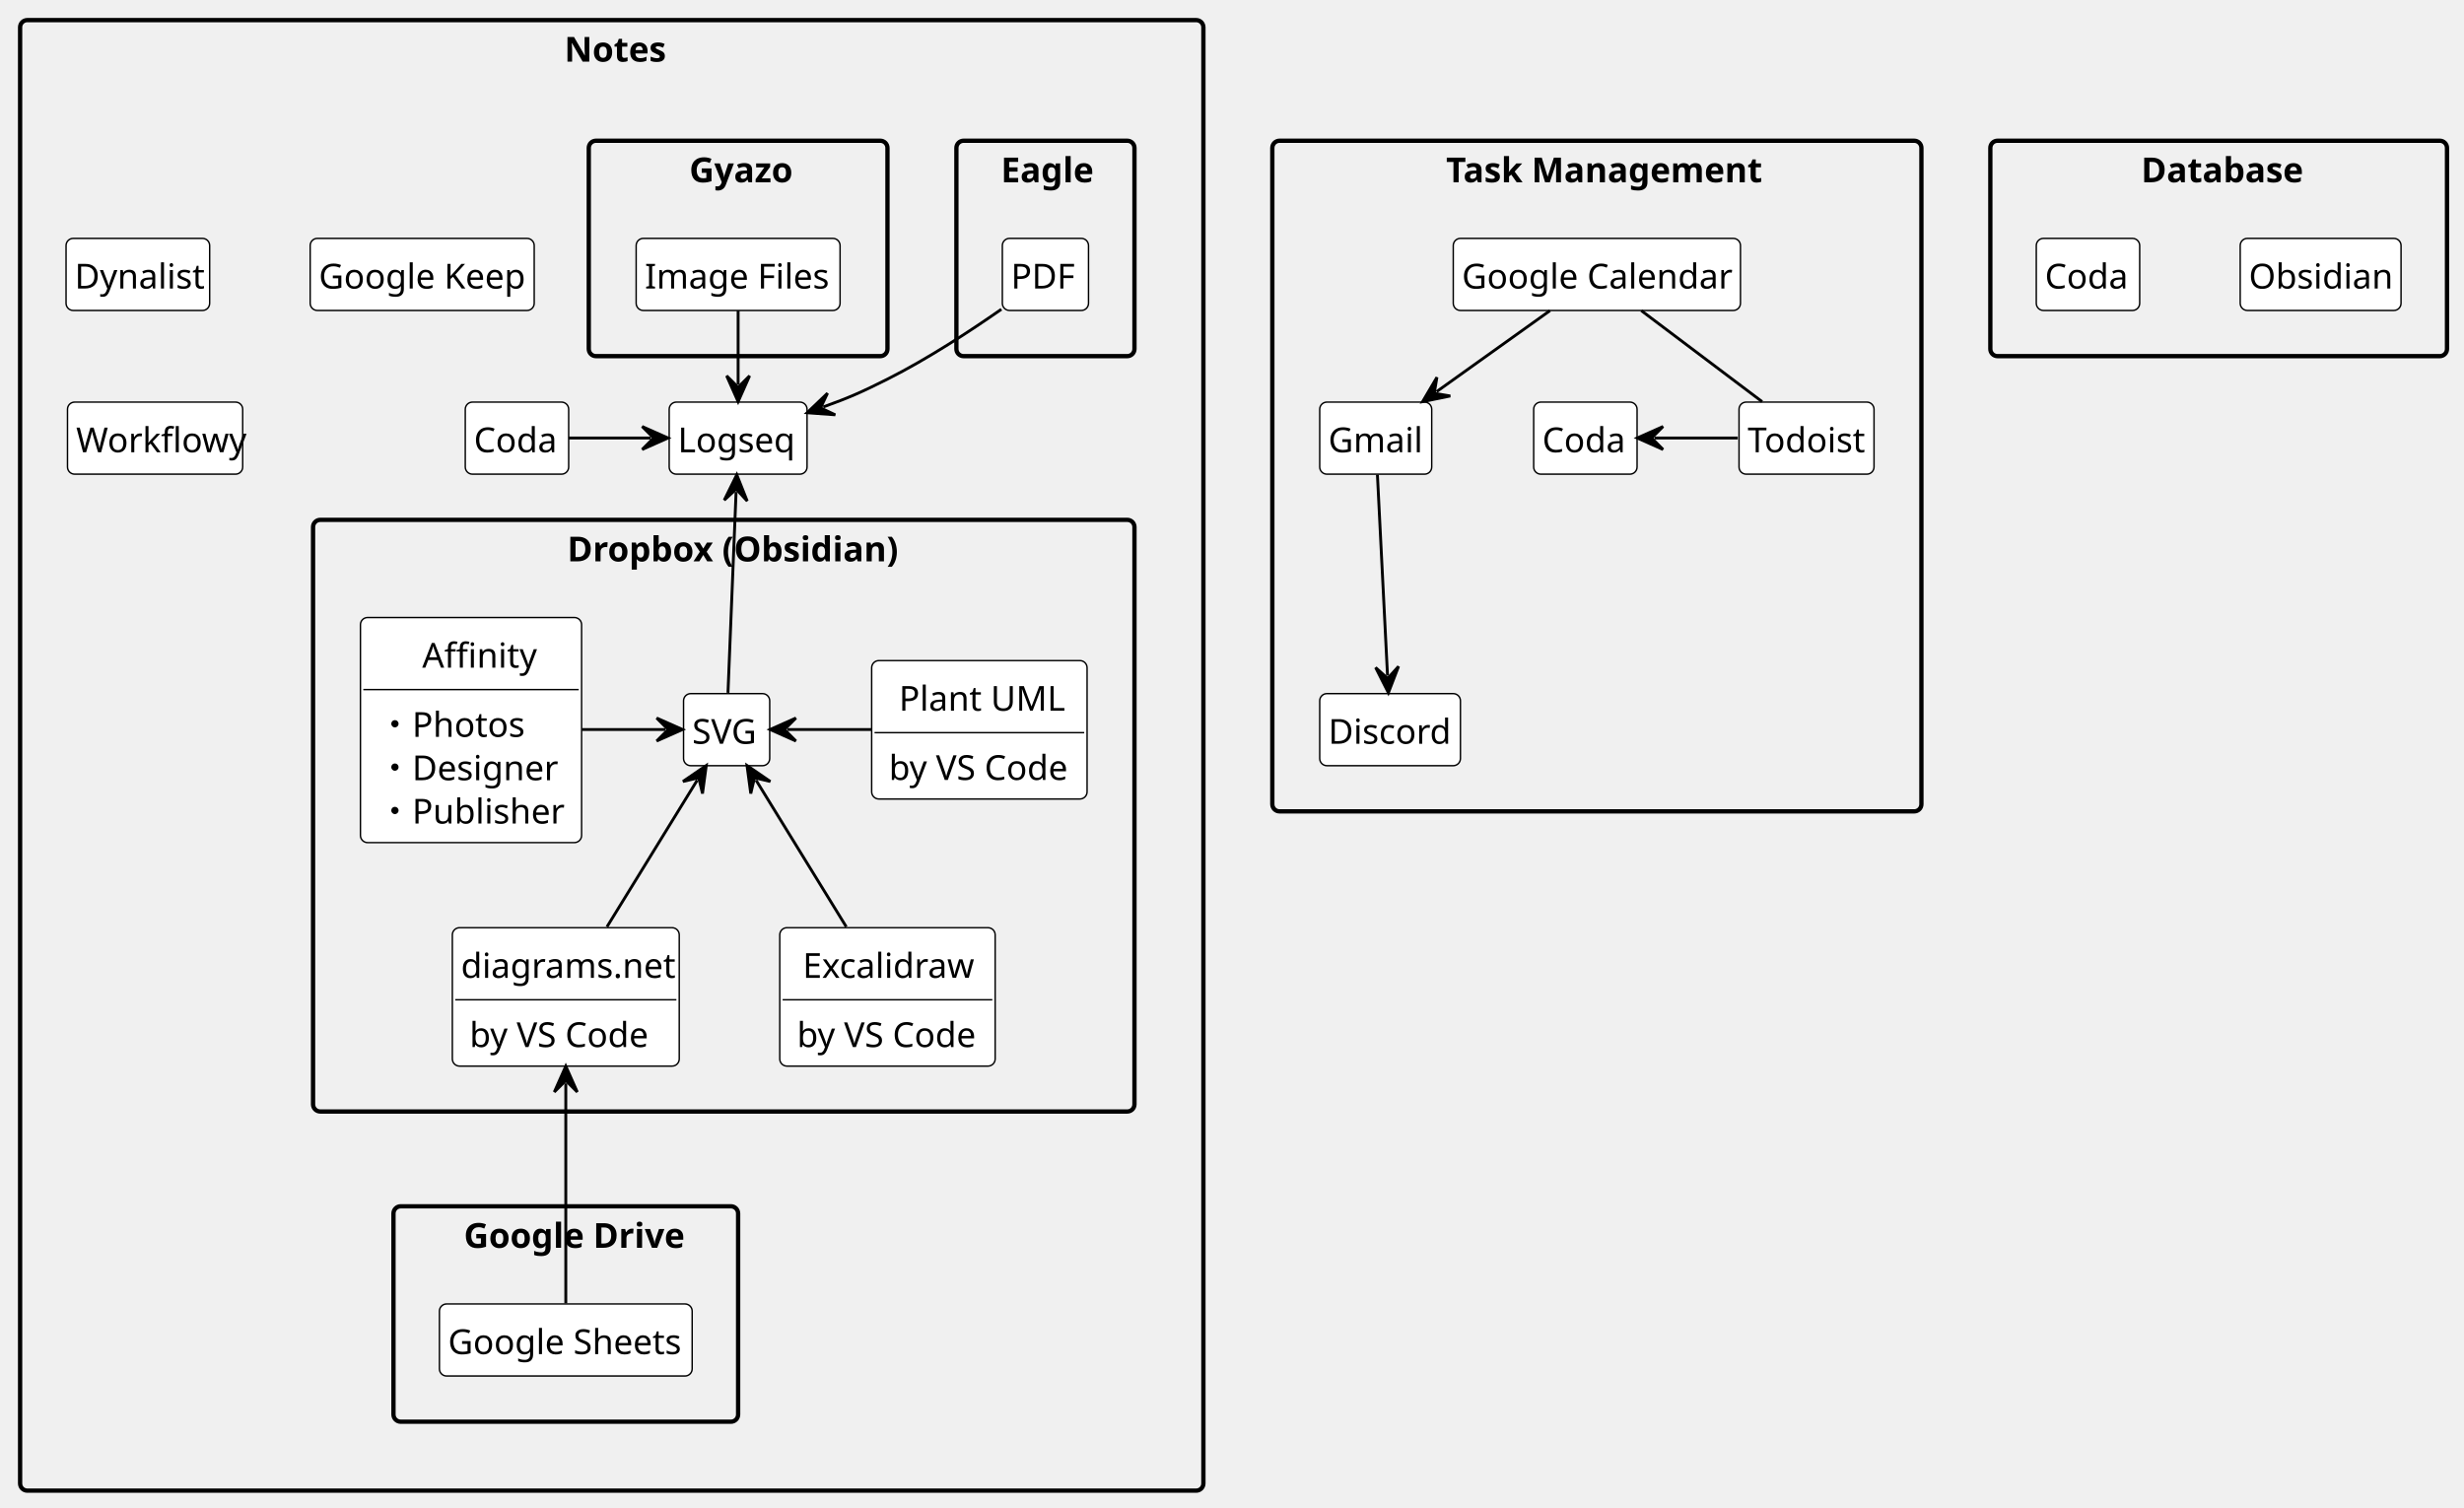
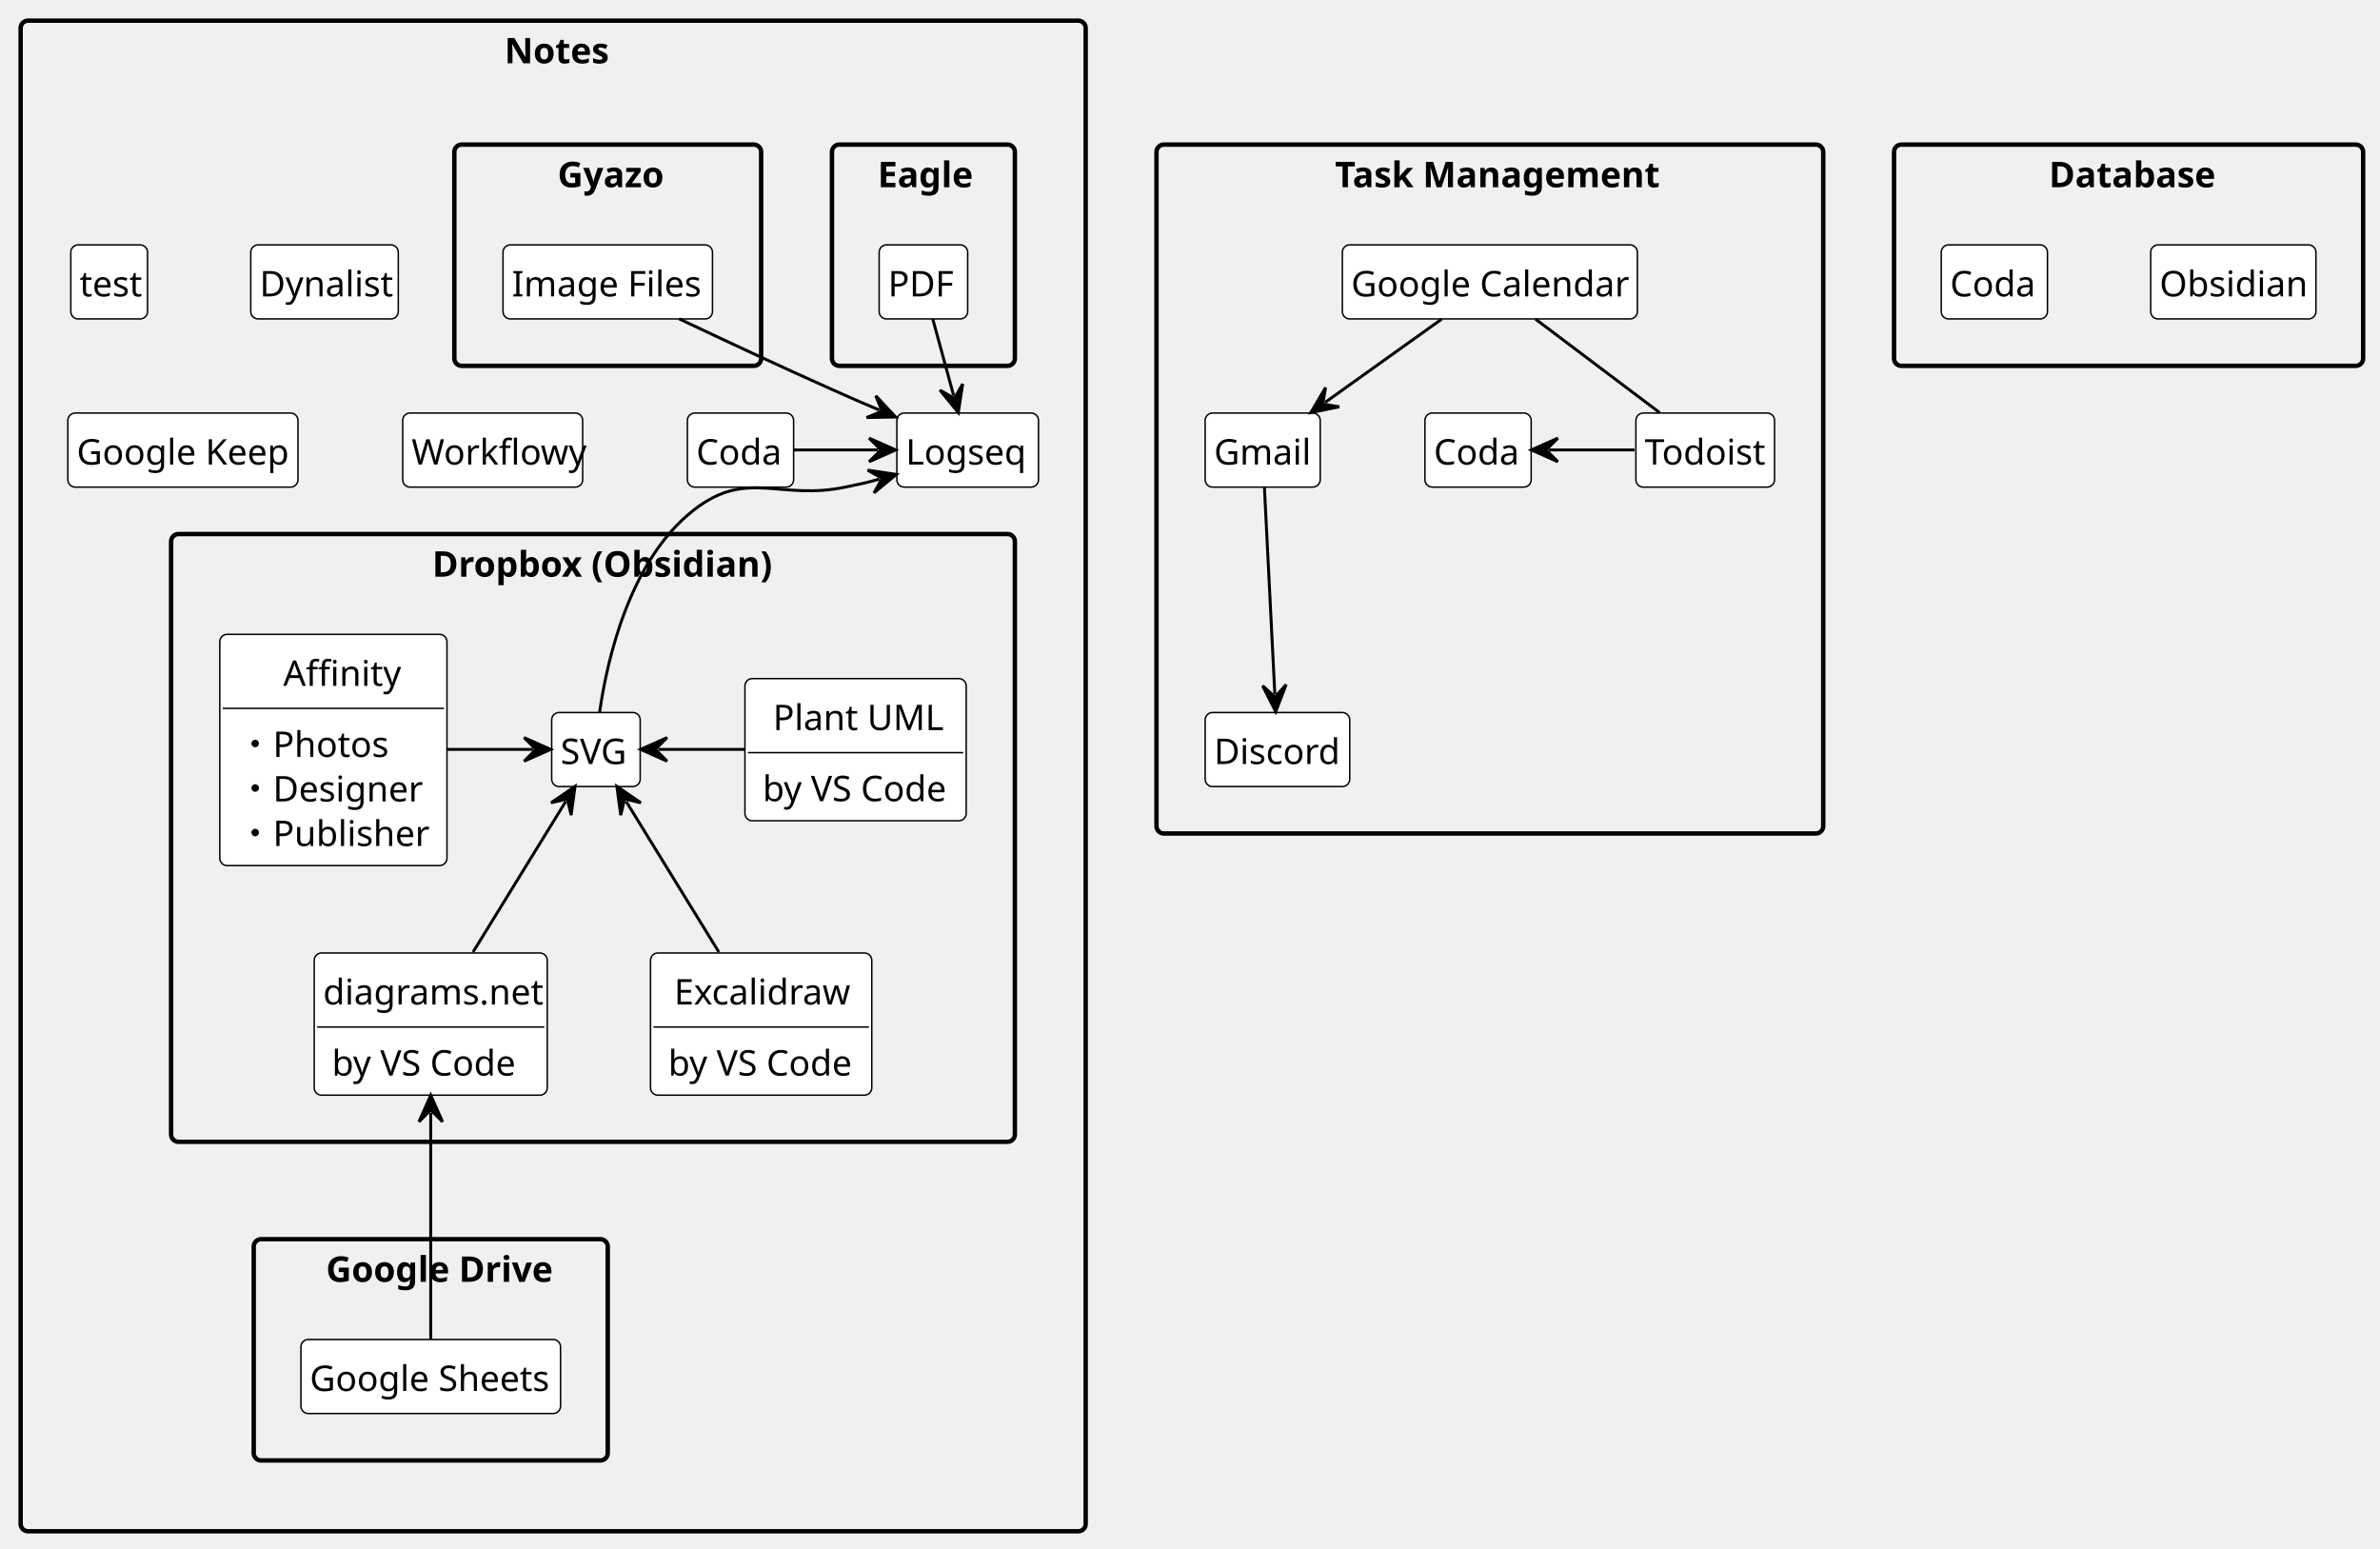
- <svg xmlns="http://www.w3.org/2000/svg" contentStyleType="text/css" height="1640.625px" preserveAspectRatio="none" style="width:2681px;height:1640px;background:#FFFFFF;" version="1.1" viewBox="0 0 2681 1640" width="2681.25px" zoomAndPan="magnify">
+ <svg xmlns="http://www.w3.org/2000/svg" contentStyleType="text/css" height="1640.625px" preserveAspectRatio="none" style="width:2521px;height:1640px;background:#FFFFFF;" version="1.1" viewBox="0 0 2521 1640" width="2521.875px" zoomAndPan="magnify">
  <defs />
  <g>
    <g id="cluster_Notes">
-       <rect fill="none" height="1600" rx="7.812" ry="7.812" style="stroke:#000000;stroke-width:4.688;" width="1287.5" x="21.875" y="21.875" />
-       <text fill="#000000" font-family="sans-serif" font-size="37.5" font-weight="bold" lengthAdjust="spacing" textLength="103.125" x="614.062" y="67.053">Notes</text>
+       <rect fill="none" height="1600" rx="7.812" ry="7.812" style="stroke:#000000;stroke-width:4.688;" width="1128.125" x="21.875" y="21.875" />
+       <text fill="#000000" font-family="sans-serif" font-size="37.5" font-weight="bold" lengthAdjust="spacing" textLength="103.125" x="534.375" y="67.053">Notes</text>
    </g>
    <g id="cluster_dropbox">
-       <rect fill="none" height="643.75" rx="7.812" ry="7.812" style="stroke:#000000;stroke-width:4.688;" width="893.75" x="340.625" y="565.625" />
-       <text fill="#000000" font-family="sans-serif" font-size="37.5" font-weight="bold" lengthAdjust="spacing" textLength="340.625" x="617.188" y="610.803">Dropbox (Obsidian)</text>
+       <rect fill="none" height="643.75" rx="7.812" ry="7.812" style="stroke:#000000;stroke-width:4.688;" width="893.75" x="181.25" y="565.625" />
+       <text fill="#000000" font-family="sans-serif" font-size="37.5" font-weight="bold" lengthAdjust="spacing" textLength="340.625" x="457.812" y="610.803">Dropbox (Obsidian)</text>
    </g>
    <g id="cluster_googledrive">
-       <rect fill="none" height="234.375" rx="7.812" ry="7.812" style="stroke:#000000;stroke-width:4.688;" width="375" x="428.125" y="1312.5" />
-       <text fill="#000000" font-family="sans-serif" font-size="37.5" font-weight="bold" lengthAdjust="spacing" textLength="221.875" x="504.688" y="1357.678">Google Drive</text>
+       <rect fill="none" height="234.375" rx="7.812" ry="7.812" style="stroke:#000000;stroke-width:4.688;" width="375" x="268.75" y="1312.5" />
+       <text fill="#000000" font-family="sans-serif" font-size="37.5" font-weight="bold" lengthAdjust="spacing" textLength="221.875" x="345.312" y="1357.678">Google Drive</text>
    </g>
    <g id="cluster_eagle">
-       <rect fill="none" height="234.375" rx="7.812" ry="7.812" style="stroke:#000000;stroke-width:4.688;" width="193.75" x="1040.625" y="153.125" />
-       <text fill="#000000" font-family="sans-serif" font-size="37.5" font-weight="bold" lengthAdjust="spacing" textLength="96.875" x="1089.062" y="198.303">Eagle</text>
+       <rect fill="none" height="234.375" rx="7.812" ry="7.812" style="stroke:#000000;stroke-width:4.688;" width="193.75" x="881.25" y="153.125" />
+       <text fill="#000000" font-family="sans-serif" font-size="37.5" font-weight="bold" lengthAdjust="spacing" textLength="96.875" x="929.688" y="198.303">Eagle</text>
    </g>
    <g id="cluster_gyazo">
-       <rect fill="none" height="234.375" rx="7.812" ry="7.812" style="stroke:#000000;stroke-width:4.688;" width="325" x="640.625" y="153.125" />
-       <text fill="#000000" font-family="sans-serif" font-size="37.5" font-weight="bold" lengthAdjust="spacing" textLength="106.25" x="750" y="198.303">Gyazo</text>
+       <rect fill="none" height="234.375" rx="7.812" ry="7.812" style="stroke:#000000;stroke-width:4.688;" width="325" x="481.25" y="153.125" />
+       <text fill="#000000" font-family="sans-serif" font-size="37.5" font-weight="bold" lengthAdjust="spacing" textLength="106.25" x="590.625" y="198.303">Gyazo</text>
    </g>
    <g id="cluster_Database">
-       <rect fill="none" height="234.375" rx="7.812" ry="7.812" style="stroke:#000000;stroke-width:4.688;" width="496.875" x="2165.625" y="153.125" />
-       <text fill="#000000" font-family="sans-serif" font-size="37.5" font-weight="bold" lengthAdjust="spacing" textLength="168.75" x="2329.688" y="198.303">Database</text>
+       <rect fill="none" height="234.375" rx="7.812" ry="7.812" style="stroke:#000000;stroke-width:4.688;" width="496.875" x="2006.25" y="153.125" />
+       <text fill="#000000" font-family="sans-serif" font-size="37.5" font-weight="bold" lengthAdjust="spacing" textLength="168.75" x="2170.312" y="198.303">Database</text>
    </g>
    <g id="cluster_Task Management">
-       <rect fill="none" height="729.688" rx="7.812" ry="7.812" style="stroke:#000000;stroke-width:4.688;" width="706.25" x="1384.375" y="153.125" />
-       <text fill="#000000" font-family="sans-serif" font-size="37.5" font-weight="bold" lengthAdjust="spacing" textLength="328.125" x="1573.438" y="198.303">Task Management</text>
+       <rect fill="none" height="729.688" rx="7.812" ry="7.812" style="stroke:#000000;stroke-width:4.688;" width="706.25" x="1225" y="153.125" />
+       <text fill="#000000" font-family="sans-serif" font-size="37.5" font-weight="bold" lengthAdjust="spacing" textLength="328.125" x="1414.062" y="198.303">Task Management</text>
+     </g>
+     <g id="elem_test">
+       <rect codeLine="26" fill="#FFFFFF" height="78.418" id="test" rx="7.812" ry="7.812" style="stroke:#000000;stroke-width:1.562;" width="81.25" x="75" y="259.375" />
+       <text fill="#000000" font-family="sans-serif" font-size="37.5" lengthAdjust="spacing" textLength="62.5" x="84.375" y="313.928">test</text>
    </g>
    <g id="elem_logseq">
-       <rect codeLine="26" fill="#FFFFFF" height="78.418" id="logseq" rx="7.812" ry="7.812" style="stroke:#000000;stroke-width:1.562;" width="150" x="728.125" y="437.5" />
-       <text fill="#000000" font-family="sans-serif" font-size="37.5" lengthAdjust="spacing" textLength="131.25" x="737.5" y="492.053">Logseq</text>
+       <rect codeLine="27" fill="#FFFFFF" height="78.418" id="logseq" rx="7.812" ry="7.812" style="stroke:#000000;stroke-width:1.562;" width="150" x="950" y="437.5" />
+       <text fill="#000000" font-family="sans-serif" font-size="37.5" lengthAdjust="spacing" textLength="131.25" x="959.375" y="492.053">Logseq</text>
    </g>
    <g id="elem_coda">
-       <rect codeLine="53" fill="#FFFFFF" height="78.418" id="coda" rx="7.812" ry="7.812" style="stroke:#000000;stroke-width:1.562;" width="112.5" x="506.25" y="437.5" />
-       <text fill="#000000" font-family="sans-serif" font-size="37.5" lengthAdjust="spacing" textLength="93.75" x="515.625" y="492.053">Coda</text>
+       <rect codeLine="54" fill="#FFFFFF" height="78.418" id="coda" rx="7.812" ry="7.812" style="stroke:#000000;stroke-width:1.562;" width="112.5" x="728.125" y="437.5" />
+       <text fill="#000000" font-family="sans-serif" font-size="37.5" lengthAdjust="spacing" textLength="93.75" x="737.5" y="492.053">Coda</text>
    </g>
    <g id="elem_dynalist">
-       <rect codeLine="54" fill="#FFFFFF" height="78.418" id="dynalist" rx="7.812" ry="7.812" style="stroke:#000000;stroke-width:1.562;" width="156.25" x="71.875" y="259.375" />
-       <text fill="#000000" font-family="sans-serif" font-size="37.5" lengthAdjust="spacing" textLength="137.5" x="81.25" y="313.928">Dynalist</text>
+       <rect codeLine="55" fill="#FFFFFF" height="78.418" id="dynalist" rx="7.812" ry="7.812" style="stroke:#000000;stroke-width:1.562;" width="156.25" x="265.625" y="259.375" />
+       <text fill="#000000" font-family="sans-serif" font-size="37.5" lengthAdjust="spacing" textLength="137.5" x="275" y="313.928">Dynalist</text>
    </g>
    <g id="elem_googlekeep">
-       <rect codeLine="55" fill="#FFFFFF" height="78.418" id="googlekeep" rx="7.812" ry="7.812" style="stroke:#000000;stroke-width:1.562;" width="243.75" x="337.5" y="259.375" />
-       <text fill="#000000" font-family="sans-serif" font-size="37.5" lengthAdjust="spacing" textLength="225" x="346.875" y="313.928">Google Keep</text>
+       <rect codeLine="56" fill="#FFFFFF" height="78.418" id="googlekeep" rx="7.812" ry="7.812" style="stroke:#000000;stroke-width:1.562;" width="243.75" x="71.875" y="437.5" />
+       <text fill="#000000" font-family="sans-serif" font-size="37.5" lengthAdjust="spacing" textLength="225" x="81.25" y="492.053">Google Keep</text>
    </g>
    <g id="elem_workflowy">
-       <rect codeLine="56" fill="#FFFFFF" height="78.418" id="workflowy" rx="7.812" ry="7.812" style="stroke:#000000;stroke-width:1.562;" width="190.625" x="73.438" y="437.5" />
-       <text fill="#000000" font-family="sans-serif" font-size="37.5" lengthAdjust="spacing" textLength="171.875" x="82.812" y="492.053">Workflowy</text>
+       <rect codeLine="57" fill="#FFFFFF" height="78.418" id="workflowy" rx="7.812" ry="7.812" style="stroke:#000000;stroke-width:1.562;" width="190.625" x="426.562" y="437.5" />
+       <text fill="#000000" font-family="sans-serif" font-size="37.5" lengthAdjust="spacing" textLength="171.875" x="435.938" y="492.053">Workflowy</text>
    </g>
    <g id="elem_svg">
-       <rect codeLine="28" fill="#FFFFFF" height="78.418" id="svg" rx="7.812" ry="7.812" style="stroke:#000000;stroke-width:1.562;" width="93.75" x="743.75" y="754.688" />
-       <text fill="#000000" font-family="sans-serif" font-size="37.5" lengthAdjust="spacing" textLength="75" x="753.125" y="809.241">SVG</text>
+       <rect codeLine="29" fill="#FFFFFF" height="78.418" id="svg" rx="7.812" ry="7.812" style="stroke:#000000;stroke-width:1.562;" width="93.75" x="584.375" y="754.688" />
+       <text fill="#000000" font-family="sans-serif" font-size="37.5" lengthAdjust="spacing" textLength="75" x="593.75" y="809.241">SVG</text>
    </g>
    <g id="elem_diagramsnet">
-       <rect codeLine="29" fill="#FFFFFF" height="150.586" id="diagramsnet" rx="7.812" ry="7.812" style="stroke:#000000;stroke-width:1.562;" width="246.875" x="492.188" y="1009.375" />
-       <text fill="#000000" font-family="sans-serif" font-size="37.5" lengthAdjust="spacing" textLength="228.125" x="501.562" y="1063.928">diagrams.net</text>
-       <line style="stroke:#000000;stroke-width:1.562;" x1="495.312" x2="735.938" y1="1087.793" y2="1087.793" />
-       <text fill="#000000" font-family="sans-serif" font-size="37.5" lengthAdjust="spacing" textLength="196.875" x="510.938" y="1139.221">by VS Code</text>
+       <rect codeLine="30" fill="#FFFFFF" height="150.586" id="diagramsnet" rx="7.812" ry="7.812" style="stroke:#000000;stroke-width:1.562;" width="246.875" x="332.812" y="1009.375" />
+       <text fill="#000000" font-family="sans-serif" font-size="37.5" lengthAdjust="spacing" textLength="228.125" x="342.188" y="1063.928">diagrams.net</text>
+       <line style="stroke:#000000;stroke-width:1.562;" x1="335.938" x2="576.562" y1="1087.793" y2="1087.793" />
+       <text fill="#000000" font-family="sans-serif" font-size="37.5" lengthAdjust="spacing" textLength="196.875" x="351.562" y="1139.221">by VS Code</text>
    </g>
    <g id="elem_excalidraw">
-       <rect codeLine="32" fill="#FFFFFF" height="150.586" id="excalidraw" rx="7.812" ry="7.812" style="stroke:#000000;stroke-width:1.562;" width="234.375" x="848.438" y="1009.375" />
-       <text fill="#000000" font-family="sans-serif" font-size="37.5" lengthAdjust="spacing" textLength="184.375" x="873.438" y="1063.928">Excalidraw</text>
-       <line style="stroke:#000000;stroke-width:1.562;" x1="851.562" x2="1079.688" y1="1087.793" y2="1087.793" />
-       <text fill="#000000" font-family="sans-serif" font-size="37.5" lengthAdjust="spacing" textLength="196.875" x="867.188" y="1139.221">by VS Code</text>
+       <rect codeLine="33" fill="#FFFFFF" height="150.586" id="excalidraw" rx="7.812" ry="7.812" style="stroke:#000000;stroke-width:1.562;" width="234.375" x="689.062" y="1009.375" />
+       <text fill="#000000" font-family="sans-serif" font-size="37.5" lengthAdjust="spacing" textLength="184.375" x="714.062" y="1063.928">Excalidraw</text>
+       <line style="stroke:#000000;stroke-width:1.562;" x1="692.188" x2="920.312" y1="1087.793" y2="1087.793" />
+       <text fill="#000000" font-family="sans-serif" font-size="37.5" lengthAdjust="spacing" textLength="196.875" x="707.812" y="1139.221">by VS Code</text>
    </g>
    <g id="elem_plantuml">
-       <rect codeLine="35" fill="#FFFFFF" height="150.586" id="plantuml" rx="7.812" ry="7.812" style="stroke:#000000;stroke-width:1.562;" width="234.375" x="948.438" y="718.75" />
-       <text fill="#000000" font-family="sans-serif" font-size="37.5" lengthAdjust="spacing" textLength="175" x="978.125" y="773.303">Plant UML</text>
-       <line style="stroke:#000000;stroke-width:1.562;" x1="951.562" x2="1179.688" y1="797.168" y2="797.168" />
-       <text fill="#000000" font-family="sans-serif" font-size="37.5" lengthAdjust="spacing" textLength="196.875" x="967.188" y="848.596">by VS Code</text>
+       <rect codeLine="36" fill="#FFFFFF" height="150.586" id="plantuml" rx="7.812" ry="7.812" style="stroke:#000000;stroke-width:1.562;" width="234.375" x="789.062" y="718.75" />
+       <text fill="#000000" font-family="sans-serif" font-size="37.5" lengthAdjust="spacing" textLength="175" x="818.75" y="773.303">Plant UML</text>
+       <line style="stroke:#000000;stroke-width:1.562;" x1="792.188" x2="1020.312" y1="797.168" y2="797.168" />
+       <text fill="#000000" font-family="sans-serif" font-size="37.5" lengthAdjust="spacing" textLength="196.875" x="807.812" y="848.596">by VS Code</text>
    </g>
    <g id="elem_affinity">
-       <rect codeLine="38" fill="#FFFFFF" height="244.922" id="affinity" rx="7.812" ry="7.812" style="stroke:#000000;stroke-width:1.562;" width="240.625" x="392.188" y="671.875" />
-       <text fill="#000000" font-family="sans-serif" font-size="37.5" lengthAdjust="spacing" textLength="106.25" x="459.375" y="726.428">Affinity</text>
-       <line style="stroke:#000000;stroke-width:1.562;" x1="395.312" x2="629.688" y1="750.293" y2="750.293" />
-       <text fill="#000000" font-family="sans-serif" font-size="37.5" lengthAdjust="spacing" textLength="159.375" x="410.938" y="801.721">・Photos</text>
-       <text fill="#000000" font-family="sans-serif" font-size="37.5" lengthAdjust="spacing" textLength="196.875" x="410.938" y="848.889">・Designer</text>
-       <text fill="#000000" font-family="sans-serif" font-size="37.5" lengthAdjust="spacing" textLength="203.125" x="410.938" y="896.057">・Publisher</text>
+       <rect codeLine="39" fill="#FFFFFF" height="244.922" id="affinity" rx="7.812" ry="7.812" style="stroke:#000000;stroke-width:1.562;" width="240.625" x="232.812" y="671.875" />
+       <text fill="#000000" font-family="sans-serif" font-size="37.5" lengthAdjust="spacing" textLength="106.25" x="300" y="726.428">Affinity</text>
+       <line style="stroke:#000000;stroke-width:1.562;" x1="235.938" x2="470.312" y1="750.293" y2="750.293" />
+       <text fill="#000000" font-family="sans-serif" font-size="37.5" lengthAdjust="spacing" textLength="159.375" x="251.562" y="801.721">・Photos</text>
+       <text fill="#000000" font-family="sans-serif" font-size="37.5" lengthAdjust="spacing" textLength="196.875" x="251.562" y="848.889">・Designer</text>
+       <text fill="#000000" font-family="sans-serif" font-size="37.5" lengthAdjust="spacing" textLength="203.125" x="251.562" y="896.057">・Publisher</text>
    </g>
    <g id="elem_googlesheets">
-       <rect codeLine="45" fill="#FFFFFF" height="78.418" id="googlesheets" rx="7.812" ry="7.812" style="stroke:#000000;stroke-width:1.562;" width="275" x="478.125" y="1418.75" />
-       <text fill="#000000" font-family="sans-serif" font-size="37.5" lengthAdjust="spacing" textLength="256.25" x="487.5" y="1473.303">Google Sheets</text>
+       <rect codeLine="46" fill="#FFFFFF" height="78.418" id="googlesheets" rx="7.812" ry="7.812" style="stroke:#000000;stroke-width:1.562;" width="275" x="318.75" y="1418.75" />
+       <text fill="#000000" font-family="sans-serif" font-size="37.5" lengthAdjust="spacing" textLength="256.25" x="328.125" y="1473.303">Google Sheets</text>
    </g>
    <g id="elem_pdf">
-       <rect codeLine="48" fill="#FFFFFF" height="78.418" id="pdf" rx="7.812" ry="7.812" style="stroke:#000000;stroke-width:1.562;" width="93.75" x="1090.625" y="259.375" />
-       <text fill="#000000" font-family="sans-serif" font-size="37.5" lengthAdjust="spacing" textLength="75" x="1100" y="313.928">PDF</text>
+       <rect codeLine="49" fill="#FFFFFF" height="78.418" id="pdf" rx="7.812" ry="7.812" style="stroke:#000000;stroke-width:1.562;" width="93.75" x="931.25" y="259.375" />
+       <text fill="#000000" font-family="sans-serif" font-size="37.5" lengthAdjust="spacing" textLength="75" x="940.625" y="313.928">PDF</text>
    </g>
    <g id="elem_imagefiles">
-       <rect codeLine="51" fill="#FFFFFF" height="78.418" id="imagefiles" rx="7.812" ry="7.812" style="stroke:#000000;stroke-width:1.562;" width="221.875" x="692.188" y="259.375" />
-       <text fill="#000000" font-family="sans-serif" font-size="37.5" lengthAdjust="spacing" textLength="203.125" x="701.562" y="313.928">Image Files</text>
+       <rect codeLine="52" fill="#FFFFFF" height="78.418" id="imagefiles" rx="7.812" ry="7.812" style="stroke:#000000;stroke-width:1.562;" width="221.875" x="532.812" y="259.375" />
+       <text fill="#000000" font-family="sans-serif" font-size="37.5" lengthAdjust="spacing" textLength="203.125" x="542.188" y="313.928">Image Files</text>
    </g>
    <g id="elem_obsidian">
-       <rect codeLine="60" fill="#FFFFFF" height="78.418" id="obsidian" rx="7.812" ry="7.812" style="stroke:#000000;stroke-width:1.562;" width="175" x="2437.5" y="259.375" />
-       <text fill="#000000" font-family="sans-serif" font-size="37.5" lengthAdjust="spacing" textLength="156.25" x="2446.875" y="313.928">Obsidian</text>
+       <rect codeLine="61" fill="#FFFFFF" height="78.418" id="obsidian" rx="7.812" ry="7.812" style="stroke:#000000;stroke-width:1.562;" width="175" x="2278.125" y="259.375" />
+       <text fill="#000000" font-family="sans-serif" font-size="37.5" lengthAdjust="spacing" textLength="156.25" x="2287.5" y="313.928">Obsidian</text>
    </g>
    <g id="elem_coda2">
-       <rect codeLine="61" fill="#FFFFFF" height="78.418" id="coda2" rx="7.812" ry="7.812" style="stroke:#000000;stroke-width:1.562;" width="112.5" x="2215.625" y="259.375" />
-       <text fill="#000000" font-family="sans-serif" font-size="37.5" lengthAdjust="spacing" textLength="93.75" x="2225" y="313.928">Coda</text>
+       <rect codeLine="62" fill="#FFFFFF" height="78.418" id="coda2" rx="7.812" ry="7.812" style="stroke:#000000;stroke-width:1.562;" width="112.5" x="2056.25" y="259.375" />
+       <text fill="#000000" font-family="sans-serif" font-size="37.5" lengthAdjust="spacing" textLength="93.75" x="2065.625" y="313.928">Coda</text>
    </g>
    <g id="elem_coda3">
-       <rect codeLine="65" fill="#FFFFFF" height="78.418" id="coda3" rx="7.812" ry="7.812" style="stroke:#000000;stroke-width:1.562;" width="112.5" x="1668.75" y="437.5" />
-       <text fill="#000000" font-family="sans-serif" font-size="37.5" lengthAdjust="spacing" textLength="93.75" x="1678.125" y="492.053">Coda</text>
+       <rect codeLine="66" fill="#FFFFFF" height="78.418" id="coda3" rx="7.812" ry="7.812" style="stroke:#000000;stroke-width:1.562;" width="112.5" x="1509.375" y="437.5" />
+       <text fill="#000000" font-family="sans-serif" font-size="37.5" lengthAdjust="spacing" textLength="93.75" x="1518.75" y="492.053">Coda</text>
    </g>
    <g id="elem_todoist">
-       <rect codeLine="66" fill="#FFFFFF" height="78.418" id="todoist" rx="7.812" ry="7.812" style="stroke:#000000;stroke-width:1.562;" width="146.875" x="1892.188" y="437.5" />
-       <text fill="#000000" font-family="sans-serif" font-size="37.5" lengthAdjust="spacing" textLength="128.125" x="1901.562" y="492.053">Todoist</text>
+       <rect codeLine="67" fill="#FFFFFF" height="78.418" id="todoist" rx="7.812" ry="7.812" style="stroke:#000000;stroke-width:1.562;" width="146.875" x="1732.812" y="437.5" />
+       <text fill="#000000" font-family="sans-serif" font-size="37.5" lengthAdjust="spacing" textLength="128.125" x="1742.188" y="492.053">Todoist</text>
    </g>
    <g id="elem_googlecalendar">
-       <rect codeLine="67" fill="#FFFFFF" height="78.418" id="googlecalendar" rx="7.812" ry="7.812" style="stroke:#000000;stroke-width:1.562;" width="312.5" x="1581.25" y="259.375" />
-       <text fill="#000000" font-family="sans-serif" font-size="37.5" lengthAdjust="spacing" textLength="293.75" x="1590.625" y="313.928">Google Calendar</text>
+       <rect codeLine="68" fill="#FFFFFF" height="78.418" id="googlecalendar" rx="7.812" ry="7.812" style="stroke:#000000;stroke-width:1.562;" width="312.5" x="1421.875" y="259.375" />
+       <text fill="#000000" font-family="sans-serif" font-size="37.5" lengthAdjust="spacing" textLength="293.75" x="1431.25" y="313.928">Google Calendar</text>
    </g>
    <g id="elem_gmail">
-       <rect codeLine="68" fill="#FFFFFF" height="78.418" id="gmail" rx="7.812" ry="7.812" style="stroke:#000000;stroke-width:1.562;" width="121.875" x="1435.938" y="437.5" />
-       <text fill="#000000" font-family="sans-serif" font-size="37.5" lengthAdjust="spacing" textLength="103.125" x="1445.312" y="492.053">Gmail</text>
+       <rect codeLine="69" fill="#FFFFFF" height="78.418" id="gmail" rx="7.812" ry="7.812" style="stroke:#000000;stroke-width:1.562;" width="121.875" x="1276.562" y="437.5" />
+       <text fill="#000000" font-family="sans-serif" font-size="37.5" lengthAdjust="spacing" textLength="103.125" x="1285.938" y="492.053">Gmail</text>
    </g>
    <g id="elem_discord">
-       <rect codeLine="69" fill="#FFFFFF" height="78.418" id="discord" rx="7.812" ry="7.812" style="stroke:#000000;stroke-width:1.562;" width="153.125" x="1435.938" y="754.688" />
-       <text fill="#000000" font-family="sans-serif" font-size="37.5" lengthAdjust="spacing" textLength="134.375" x="1445.312" y="809.241">Discord</text>
+       <rect codeLine="70" fill="#FFFFFF" height="78.418" id="discord" rx="7.812" ry="7.812" style="stroke:#000000;stroke-width:1.562;" width="153.125" x="1276.562" y="754.688" />
+       <text fill="#000000" font-family="sans-serif" font-size="37.5" lengthAdjust="spacing" textLength="134.375" x="1285.938" y="809.241">Discord</text>
    </g>
    <g id="link_logseq_svg">
-       <path codeLine="73" d="M800.903,535.297 C798.497,595.141 794.5,693.969 792.094,753.781 " fill="none" id="logseq-backto-svg" style="stroke:#000000;stroke-width:3.125;" />
-       <polygon fill="#000000" points="801.656,516.562,788.036,544.163,801.029,532.175,813.016,545.167,801.656,516.562" style="stroke:#000000;stroke-width:3.125;" />
+       <path codeLine="74" d="M931.428,507.495 C914.24,512.245 914.031,511.906 896.875,515.625 C825.469,531.062 791.812,495.469 734.375,540.625 C666.812,593.719 643.156,698.656 635.156,754.188 " fill="none" id="logseq-backto-svg" style="stroke:#000000;stroke-width:3.125;" />
+       <polygon fill="#000000" points="949.5,502.5,919.062,497.943,934.44,506.662,925.721,522.04,949.5,502.5" style="stroke:#000000;stroke-width:3.125;" />
    </g>
    <g id="link_svg_plantuml">
-       <path codeLine="74" d="M856.625,793.75 C893.406,793.75 911.438,793.75 948.188,793.75 " fill="none" id="svg-backto-plantuml" style="stroke:#000000;stroke-width:3.125;" />
-       <polygon fill="#000000" points="837.875,793.75,866,806.25,853.5,793.75,866,781.25,837.875,793.75" style="stroke:#000000;stroke-width:3.125;" />
+       <path codeLine="75" d="M697.25,793.75 C734.031,793.75 752.062,793.75 788.812,793.75 " fill="none" id="svg-backto-plantuml" style="stroke:#000000;stroke-width:3.125;" />
+       <polygon fill="#000000" points="678.5,793.75,706.625,806.25,694.125,793.75,706.625,781.25,678.5,793.75" style="stroke:#000000;stroke-width:3.125;" />
    </g>
    <g id="link_svg_excalidraw">
-       <path codeLine="75" d="M822.614,848.871 C849.677,892.808 886.219,952.188 920.812,1008.406 " fill="none" id="svg-backto-excalidraw" style="stroke:#000000;stroke-width:3.125;" />
-       <polygon fill="#000000" points="812.781,832.906,816.888,863.409,820.976,846.21,838.174,850.298,812.781,832.906" style="stroke:#000000;stroke-width:3.125;" />
+       <path codeLine="76" d="M663.239,848.871 C690.302,892.808 726.844,952.188 761.438,1008.406 " fill="none" id="svg-backto-excalidraw" style="stroke:#000000;stroke-width:3.125;" />
+       <polygon fill="#000000" points="653.406,832.906,657.513,863.409,661.601,846.21,678.799,850.298,653.406,832.906" style="stroke:#000000;stroke-width:3.125;" />
    </g>
    <g id="link_svg_diagramsnet">
-       <path codeLine="76" d="M758.636,848.871 C731.573,892.808 695.031,952.188 660.438,1008.406 " fill="none" id="svg-backto-diagramsnet" style="stroke:#000000;stroke-width:3.125;" />
-       <polygon fill="#000000" points="768.469,832.906,743.076,850.298,760.274,846.21,764.362,863.409,768.469,832.906" style="stroke:#000000;stroke-width:3.125;" />
+       <path codeLine="77" d="M599.261,848.871 C572.198,892.808 535.656,952.188 501.062,1008.406 " fill="none" id="svg-backto-diagramsnet" style="stroke:#000000;stroke-width:3.125;" />
+       <polygon fill="#000000" points="609.094,832.906,583.701,850.298,600.899,846.21,604.987,863.409,609.094,832.906" style="stroke:#000000;stroke-width:3.125;" />
    </g>
    <g id="link_affinity_svg">
-       <path codeLine="77" d="M633.094,793.75 C669.594,793.75 687.375,793.75 723.875,793.75 " fill="none" id="affinity-to-svg" style="stroke:#000000;stroke-width:3.125;" />
-       <polygon fill="#000000" points="742.625,793.75,714.5,781.25,727,793.75,714.5,806.25,742.625,793.75" style="stroke:#000000;stroke-width:3.125;" />
+       <path codeLine="78" d="M473.719,793.75 C510.219,793.75 528,793.75 564.5,793.75 " fill="none" id="affinity-to-svg" style="stroke:#000000;stroke-width:3.125;" />
+       <polygon fill="#000000" points="583.25,793.75,555.125,781.25,567.625,793.75,555.125,806.25,583.25,793.75" style="stroke:#000000;stroke-width:3.125;" />
    </g>
    <g id="link_diagramsnet_googlesheets">
-       <path codeLine="78" d="M615.625,1178.781 C615.625,1256.531 615.625,1358.094 615.625,1418.094 " fill="none" id="diagramsnet-backto-googlesheets" style="stroke:#000000;stroke-width:3.125;" />
-       <polygon fill="#000000" points="615.625,1160.031,603.125,1188.156,615.625,1175.656,628.125,1188.156,615.625,1160.031" style="stroke:#000000;stroke-width:3.125;" />
+       <path codeLine="79" d="M456.25,1178.781 C456.25,1256.531 456.25,1358.094 456.25,1418.094 " fill="none" id="diagramsnet-backto-googlesheets" style="stroke:#000000;stroke-width:3.125;" />
+       <polygon fill="#000000" points="456.25,1160.031,443.75,1188.156,456.25,1175.656,468.75,1188.156,456.25,1160.031" style="stroke:#000000;stroke-width:3.125;" />
    </g>
    <g id="link_pdf_logseq">
-       <path codeLine="79" d="M1089.531,336.5 C1055.938,359.969 1009.406,390.469 965.625,412.5 C937.906,426.438 923.835,432.696 895.804,442.759 " fill="none" id="pdf-to-logseq" style="stroke:#000000;stroke-width:3.125;" />
-       <polygon fill="#000000" points="878.156,449.094,908.851,451.356,892.862,443.815,900.404,427.826,878.156,449.094" style="stroke:#000000;stroke-width:3.125;" />
+       <path codeLine="80" d="M988.062,338 C996.031,367.188 1002.2,389.783 1010.137,418.94 " fill="none" id="pdf-to-logseq" style="stroke:#000000;stroke-width:3.125;" />
+       <polygon fill="#000000" points="1015.062,437.031,1019.736,406.61,1010.958,421.955,995.614,413.177,1015.062,437.031" style="stroke:#000000;stroke-width:3.125;" />
    </g>
    <g id="link_imagefiles_logseq">
-       <path codeLine="80" d="M803.125,338 C803.125,367.188 803.125,389.125 803.125,418.281 " fill="none" id="imagefiles-to-logseq" style="stroke:#000000;stroke-width:3.125;" />
-       <polygon fill="#000000" points="803.125,437.031,815.625,408.906,803.125,421.406,790.625,408.906,803.125,437.031" style="stroke:#000000;stroke-width:3.125;" />
+       <path codeLine="81" d="M719.375,337.719 C765.875,359.75 826.781,388.25 881.25,412.5 C903.031,422.219 909.578,425.126 931.422,434.376 " fill="none" id="imagefiles-to-logseq" style="stroke:#000000;stroke-width:3.125;" />
+       <polygon fill="#000000" points="948.688,441.688,927.663,419.21,934.299,435.595,917.915,442.231,948.688,441.688" style="stroke:#000000;stroke-width:3.125;" />
    </g>
    <g id="link_coda_logseq">
-       <path codeLine="81" d="M618.906,476.562 C654.875,476.562 672.125,476.562 708.094,476.562 " fill="none" id="coda-to-logseq" style="stroke:#000000;stroke-width:3.125;" />
-       <polygon fill="#000000" points="726.844,476.562,698.719,464.062,711.219,476.562,698.719,489.062,726.844,476.562" style="stroke:#000000;stroke-width:3.125;" />
+       <path codeLine="82" d="M840.781,476.562 C876.75,476.562 894,476.562 929.969,476.562 " fill="none" id="coda-to-logseq" style="stroke:#000000;stroke-width:3.125;" />
+       <polygon fill="#000000" points="948.719,476.562,920.594,464.062,933.094,476.562,920.594,489.062,948.719,476.562" style="stroke:#000000;stroke-width:3.125;" />
    </g>
    <g id="link_googlecalendar_todoist">
-       <path codeLine="86" d="M1785.875,338 C1824.594,367.188 1878.625,407.875 1917.312,437.031 " fill="none" id="googlecalendar-todoist" style="stroke:#000000;stroke-width:3.125;" />
+       <path codeLine="87" d="M1626.5,338 C1665.219,367.188 1719.25,407.875 1757.938,437.031 " fill="none" id="googlecalendar-todoist" style="stroke:#000000;stroke-width:3.125;" />
    </g>
    <g id="link_googlecalendar_gmail">
-       <path codeLine="87" d="M1686.469,338 C1645.625,367.188 1603.913,396.976 1563.101,426.132 " fill="none" id="googlecalendar-to-gmail" style="stroke:#000000;stroke-width:3.125;" />
-       <polygon fill="#000000" points="1547.844,437.031,1577.995,430.853,1560.558,427.949,1563.463,410.511,1547.844,437.031" style="stroke:#000000;stroke-width:3.125;" />
+       <path codeLine="88" d="M1527.094,338 C1486.25,367.188 1444.538,396.976 1403.726,426.132 " fill="none" id="googlecalendar-to-gmail" style="stroke:#000000;stroke-width:3.125;" />
+       <polygon fill="#000000" points="1388.469,437.031,1418.62,430.853,1401.183,427.949,1404.088,410.511,1388.469,437.031" style="stroke:#000000;stroke-width:3.125;" />
    </g>
    <g id="link_gmail_discord">
-       <path codeLine="88" d="M1498.719,516.562 C1501.75,576.406 1506.717,675.242 1509.717,735.055 " fill="none" id="gmail-to-discord" style="stroke:#000000;stroke-width:3.125;" />
-       <polygon fill="#000000" points="1510.656,753.781,1521.732,725.065,1509.873,738.176,1496.763,726.318,1510.656,753.781" style="stroke:#000000;stroke-width:3.125;" />
+       <path codeLine="89" d="M1339.344,516.562 C1342.375,576.406 1347.342,675.242 1350.342,735.055 " fill="none" id="gmail-to-discord" style="stroke:#000000;stroke-width:3.125;" />
+       <polygon fill="#000000" points="1351.281,753.781,1362.357,725.065,1350.498,738.176,1337.388,726.318,1351.281,753.781" style="stroke:#000000;stroke-width:3.125;" />
    </g>
    <g id="link_coda3_todoist">
-       <path codeLine="89" d="M1800.156,476.562 C1836.594,476.562 1854.312,476.562 1890.781,476.562 " fill="none" id="coda3-backto-todoist" style="stroke:#000000;stroke-width:3.125;" />
-       <polygon fill="#000000" points="1781.406,476.562,1809.531,489.062,1797.031,476.562,1809.531,464.062,1781.406,476.562" style="stroke:#000000;stroke-width:3.125;" />
+       <path codeLine="90" d="M1640.781,476.562 C1677.219,476.562 1694.938,476.562 1731.406,476.562 " fill="none" id="coda3-backto-todoist" style="stroke:#000000;stroke-width:3.125;" />
+       <polygon fill="#000000" points="1622.031,476.562,1650.156,489.062,1637.656,476.562,1650.156,464.062,1622.031,476.562" style="stroke:#000000;stroke-width:3.125;" />
    </g>
  </g>
</svg>
